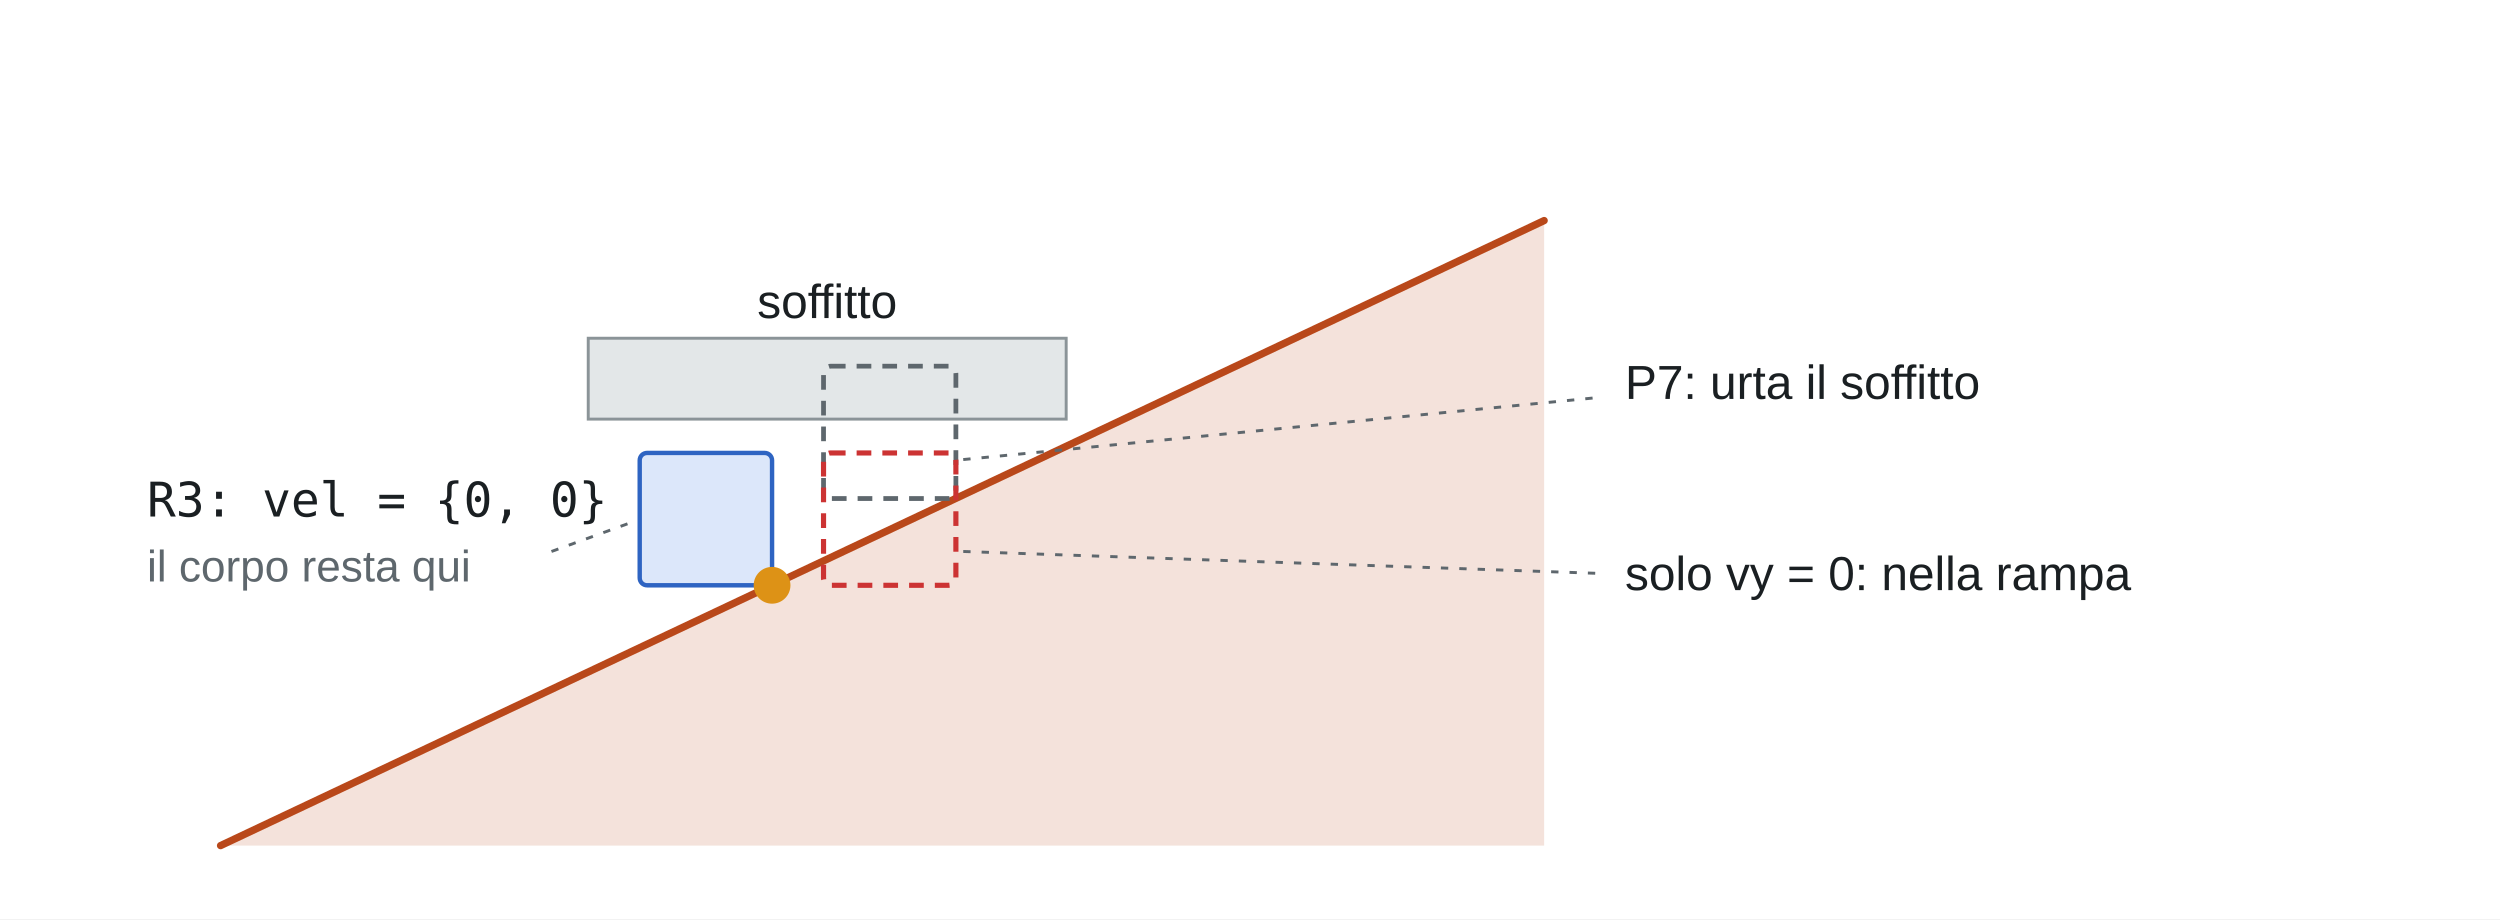
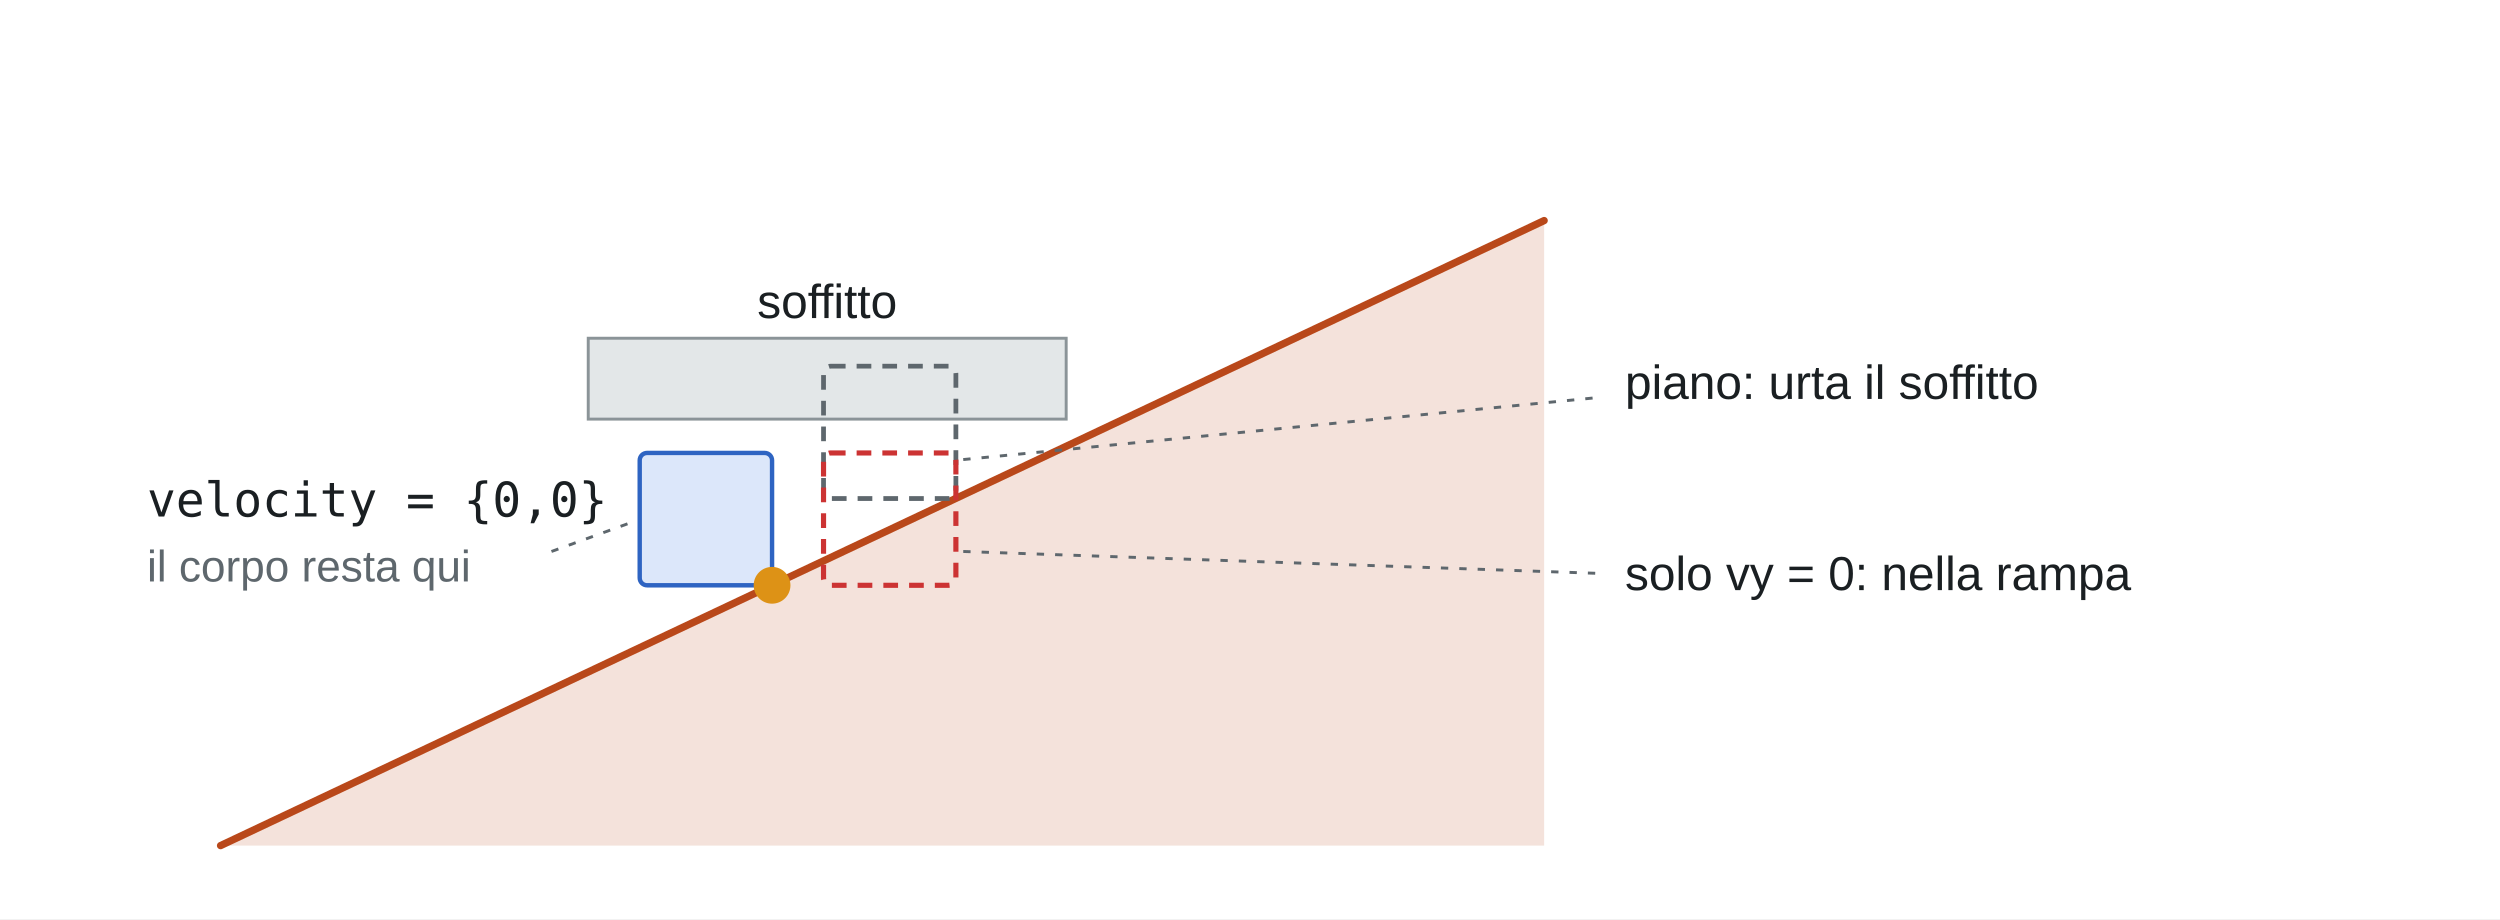
<svg xmlns="http://www.w3.org/2000/svg" width="680" height="250" viewBox="0 0 680 250" role="img">
  <style>
text { font-family: Arial, Helvetica, sans-serif; }
.t { font-size: 13px; font-weight: 500; fill: #1A1F22; }
.ts { font-size: 12px; fill: #5E676D; }
.tm { font-family: Menlo, Consolas, monospace; font-size: 12px; fill: #1A1F22; }
.tmb { font-family: Menlo, Consolas, monospace; font-size: 13px; font-weight: 500; fill: #1A1F22; }
.halo { paint-order: stroke; stroke: #FFFFFF; stroke-width: 4px; stroke-linejoin: round; }
.slope { fill: #B9481A; fill-opacity: .16; }
.sline { stroke: #B9481A; stroke-width: 2; fill: none; stroke-linecap: round; }
.ext { stroke: #B9481A; stroke-width: 1.5; stroke-dasharray: 5 4; fill: none; }
.band { stroke: #DD9216; stroke-width: 10; stroke-opacity: .28; stroke-linecap: round; }
.body { fill: #DCE7FA; stroke: #2E64C2; stroke-width: 1.2; }
.next { fill: none; stroke: #2E64C2; stroke-width: 1.4; stroke-dasharray: 4 3; }
.bad { fill: none; stroke: #CC3333; stroke-width: 1.4; stroke-dasharray: 4 3; }
.plan { fill: none; stroke: #5E676D; stroke-width: 1.3; stroke-dasharray: 4 3; }
.solid { fill: #E3E7E8; stroke: #8B9498; stroke-width: .8; }
.foot { fill: #DD9216; }
.dot-mute { fill: #5E676D; } .dot-bad { fill: #CC3333; } .dot-body { fill: #2E64C2; } .dot-brick { fill: #B9481A; }
.ring { fill: none; stroke: #CC3333; stroke-width: 1.5; }
.lead { stroke: #5E676D; stroke-width: .8; stroke-dasharray: 2 3; fill: none; }
.guide { stroke: #5E676D; stroke-width: .9; stroke-dasharray: 3 3; fill: none; }
.sep { stroke: #D9DEDD; stroke-width: 1; stroke-dasharray: 2 4; }
.gridl { stroke: #E8ECEC; stroke-width: 1; }
.a-mute { stroke: #5E676D; stroke-width: 1.5; fill: none; }
.a-body { stroke: #2E64C2; stroke-width: 1.6; fill: none; }
.a-bad { stroke: #CC3333; stroke-width: 1.5; fill: none; }
.a-foot { stroke: #DD9216; stroke-width: 1.8; fill: none; }
.a-brick { stroke: #B9481A; stroke-width: 1.5; fill: none; }
.dash { stroke-dasharray: 4 3; }
.mk-mute { fill: none; stroke: #5E676D; } .mk-body { fill: none; stroke: #2E64C2; } .mk-bad { fill: none; stroke: #CC3333; }
.mk-foot { fill: none; stroke: #DD9216; } .mk-brick { fill: none; stroke: #B9481A; }
.mk { stroke-width: 1.5; stroke-linecap: round; stroke-linejoin: round; }
.bx-eng { fill: #F1F3F2; stroke: #A9B1B3; stroke-width: .8; }
.bx-slope { fill: #F8E4D9; stroke: #B9481A; stroke-width: .8; }
.cont { fill: none; stroke: #B9481A; stroke-width: 1; stroke-dasharray: 5 4; }
.bar-mute { fill: #8B9498; } .bar-body { fill: #2E64C2; } .bar-ok { fill: #1F8A68; } .bar-bad { fill: #CC3333; fill-opacity: .8; }
.cell-ok { fill: #1F8A68; fill-opacity: .85; } .cell-bad { fill: #CC3333; fill-opacity: .85; }

</style>
  <defs>
    <marker id="m-mute" viewBox="0 0 10 10" refX="8" refY="5" markerWidth="6" markerHeight="6" orient="auto-start-reverse">
      <path class="mk mk-mute" d="M2 1L8 5L2 9" />
    </marker>
    <marker id="m-body" viewBox="0 0 10 10" refX="8" refY="5" markerWidth="6" markerHeight="6" orient="auto-start-reverse">
      <path class="mk mk-body" d="M2 1L8 5L2 9" />
    </marker>
    <marker id="m-bad" viewBox="0 0 10 10" refX="8" refY="5" markerWidth="6" markerHeight="6" orient="auto-start-reverse">
      <path class="mk mk-bad" d="M2 1L8 5L2 9" />
    </marker>
    <marker id="m-foot" viewBox="0 0 10 10" refX="8" refY="5" markerWidth="6" markerHeight="6" orient="auto-start-reverse">
      <path class="mk mk-foot" d="M2 1L8 5L2 9" />
    </marker>
    <marker id="m-brick" viewBox="0 0 10 10" refX="8" refY="5" markerWidth="6" markerHeight="6" orient="auto-start-reverse">
      <path class="mk mk-brick" d="M2 1L8 5L2 9" />
    </marker>
  </defs>
  <rect width="680" height="250" fill="#FFFFFF" />
  <polygon class="slope" points="60,230 420,60 420,230" />
  <line class="sline" x1="60" y1="230" x2="420" y2="60" />
  <rect class="solid" x="160" y="92" width="130" height="22" />
  <text class="t" x="225" y="82" text-anchor="middle" dominant-baseline="central">soffitto</text>
  <rect class="body" x="174" y="123.2" width="36" height="36" rx="2" />
  <circle class="foot" cx="210" cy="159.2" r="5" />
  <rect class="plan" x="224" y="99.6" width="36" height="36" rx="2" />
  <rect class="bad" x="224" y="123.2" width="36" height="36" rx="2" />
  <line class="lead" x1="262" y1="125" x2="436" y2="108" />
-   <text class="t" x="442" y="104" text-anchor="start" dominant-baseline="central">P7: urta il soffitto</text>
+   <text class="t" x="442" y="104" text-anchor="start" dominant-baseline="central">piano: urta il soffitto</text>
  <line class="lead" x1="262" y1="150" x2="436" y2="156" />
  <text class="t" x="442" y="156" text-anchor="start" dominant-baseline="central">solo vy = 0: nella rampa</text>
-   <text class="tmb" x="40" y="136" text-anchor="start" dominant-baseline="central">R3: vel = {0, 0}</text>
+   <text class="tmb" x="40" y="136" text-anchor="start" dominant-baseline="central">velocity = {0,0}</text>
  <text class="ts" x="40" y="154" text-anchor="start" dominant-baseline="central">il corpo resta qui</text>
  <line class="lead" x1="150" y1="150" x2="172" y2="142" />
</svg>
